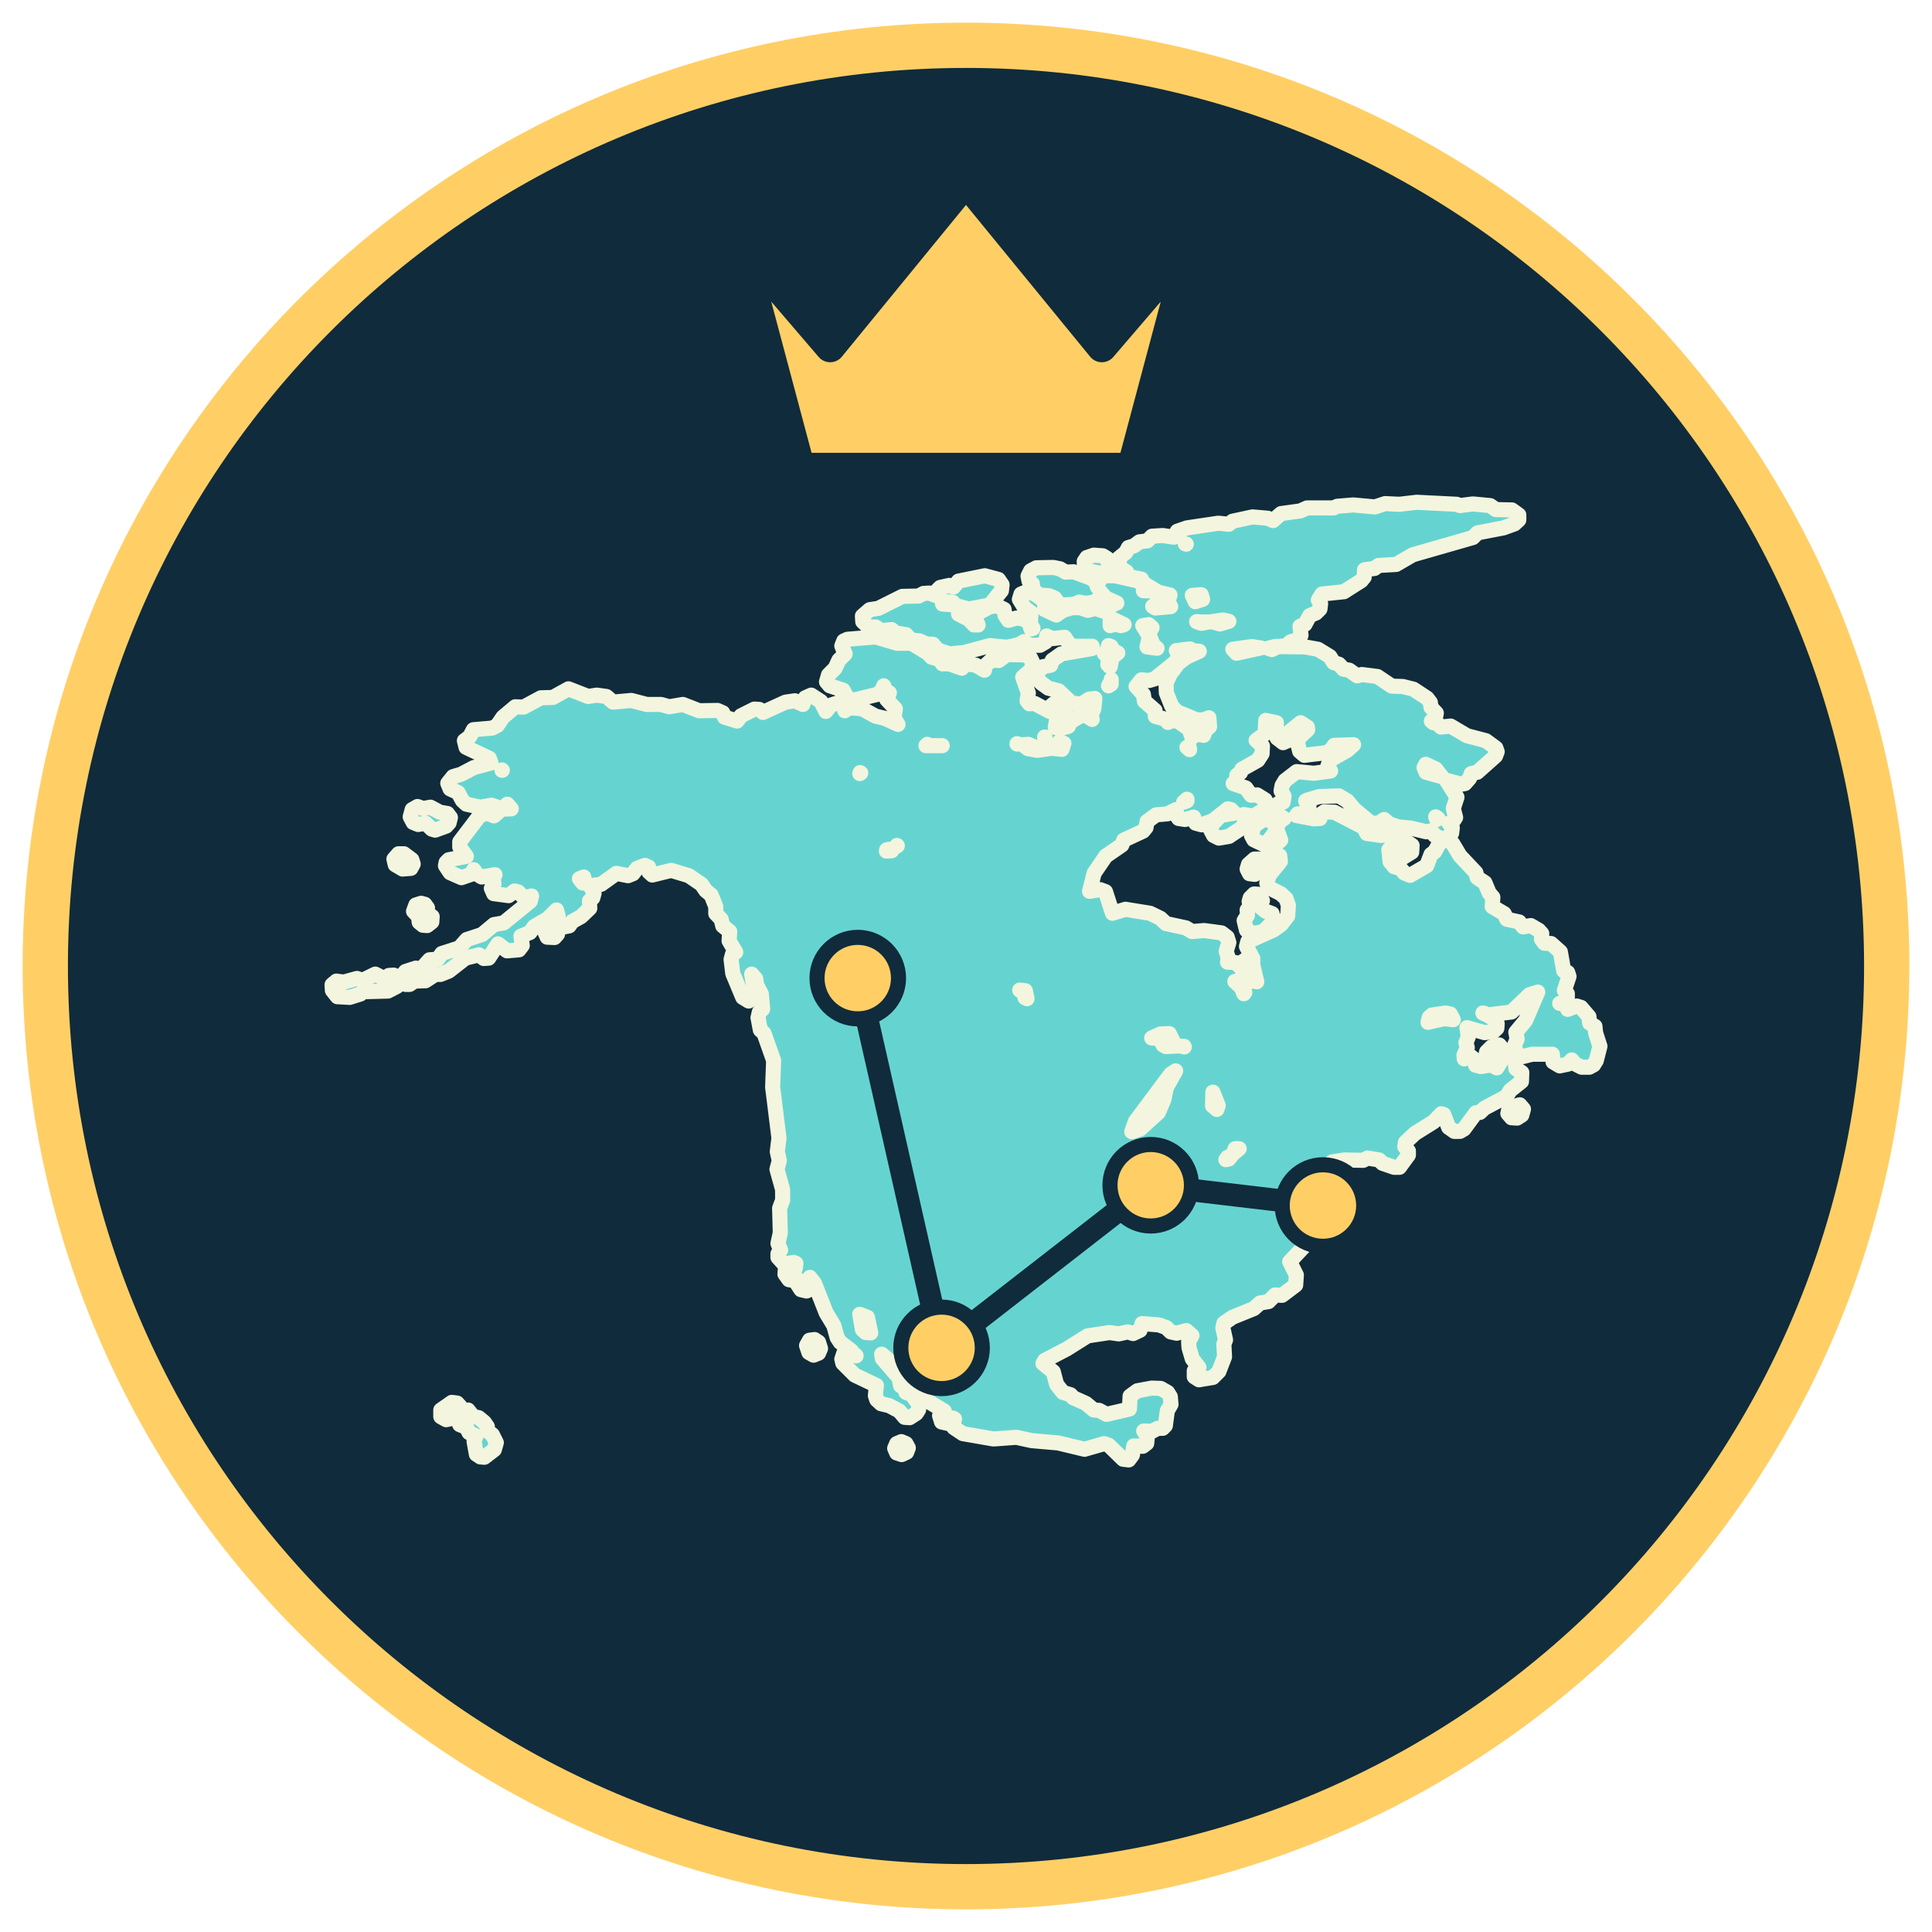
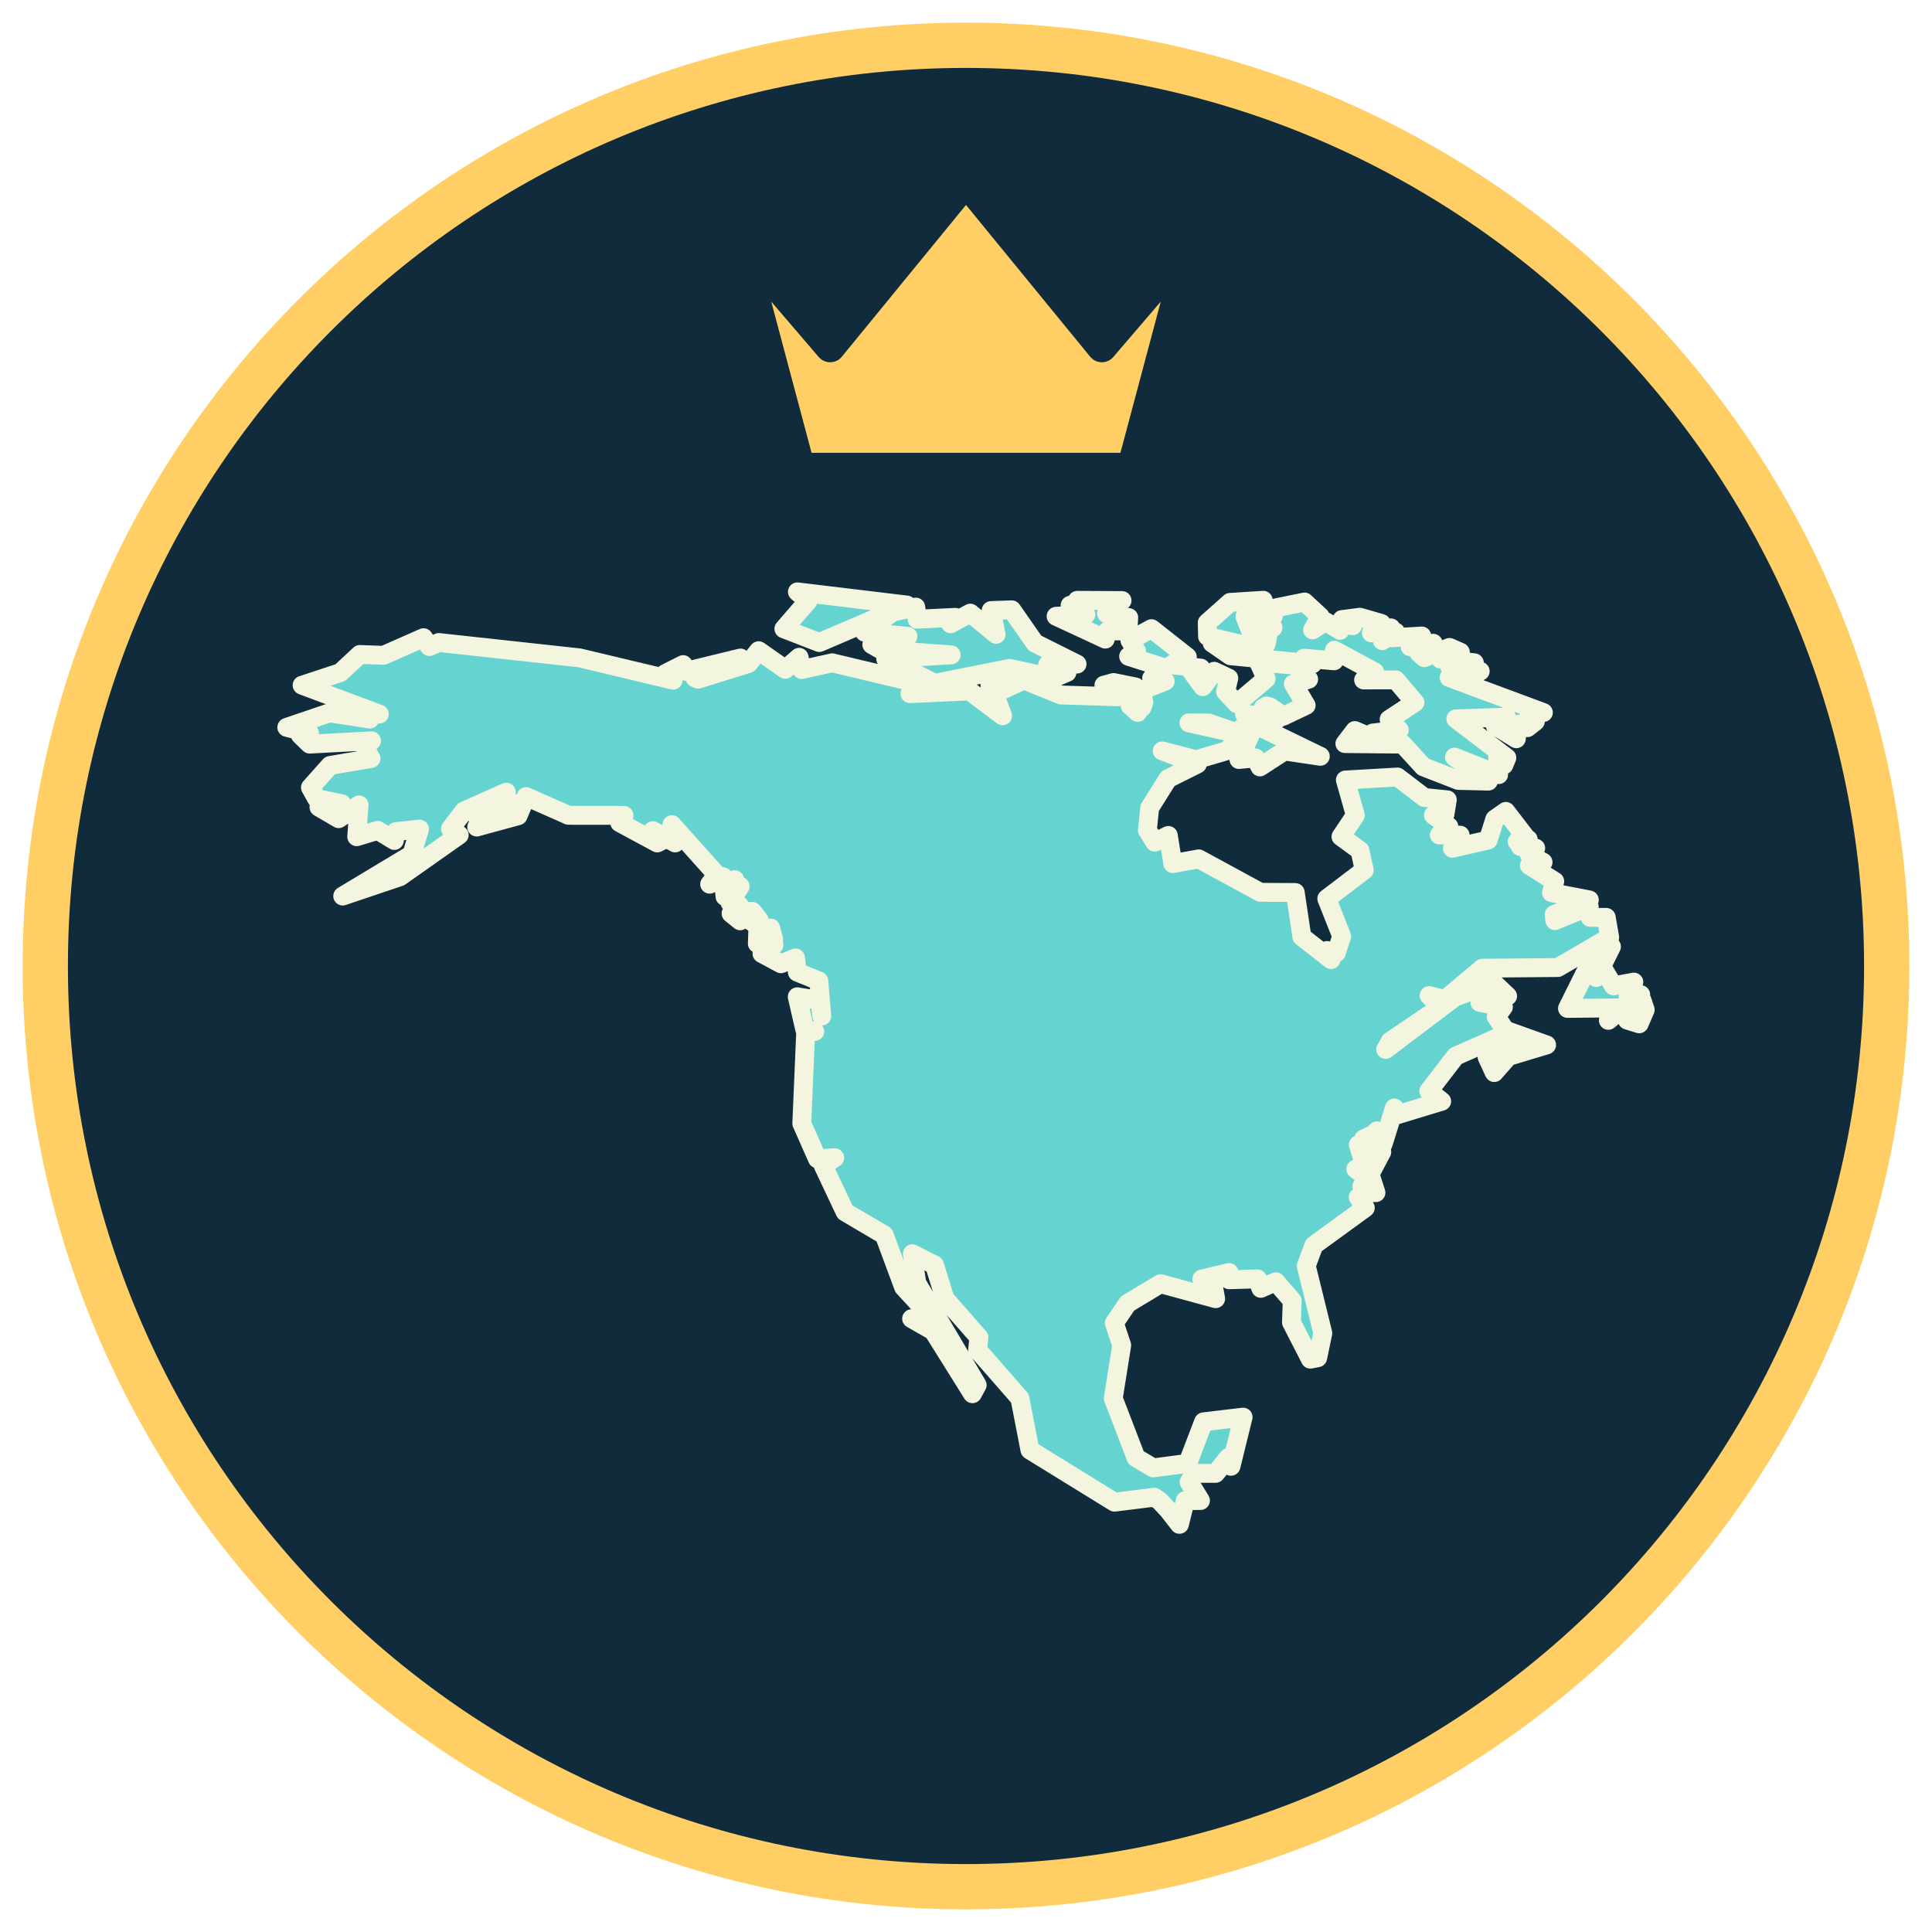
<svg xmlns="http://www.w3.org/2000/svg" width="256" height="256" viewBox="0 0 128 128">
  <circle cx="64" cy="64" r="61" fill="#102b3b" stroke="#ffcf66" stroke-width="3" />
-   <g transform="translate(49.66955 63.23761) scale(0.0220299)">
-     <path d="M-1004,41L-1035,51L-1047,65L-1046,81L-1035,90L-1023,90L-1008,80L-975,79L-946,60L-930,60L-905,50L-855,11L-814,1L-800,12L-785,11L-757,-32L-730,-11L-694,-14L-684,-27L-688,-55L-661,-66L-648,-84L-607,-108L-581,-134L-576,-116L-587,-103L-587,-89L-605,-87L-617,-70L-609,-52L-587,-51L-578,-61L-578,-79L-543,-86L-534,-99L-507,-114L-481,-139L-482,-161L-472,-170L-468,-184L-480,-207L-447,-211L-401,-244L-366,-237L-351,-243L-339,-259L-315,-268L-304,-263L-303,-248L-293,-239L-236,-253L-183,-237L-145,-211L-132,-192L-116,-179L-102,-144L-102,-123L-86,-106L-81,-86L-60,-69L-62,-41L-42,-7L-52,-0L-56,15L-51,57L-21,129L-3,140L13,128L15,112L6,59L18,73L21,92L35,119L39,164L29,173L25,190L32,227L43,237L72,319L69,399L88,552L83,593L89,620L82,646L99,707L99,739L90,763L92,837L85,869L93,889L85,900L85,911L103,931L132,926L139,929L137,944L115,942L107,949L106,961L118,978L130,980L141,974L141,988L154,1008L171,1012L184,1005L187,993L178,975L181,971L195,989L230,1078L253,1116L263,1152L272,1166L306,1192L294,1191L283,1199L277,1217L280,1229L316,1265L381,1296L378,1327L382,1339L395,1351L420,1357L450,1373L466,1392L481,1393L501,1380L508,1369L508,1352L487,1323L470,1317L466,1305L454,1297L449,1273L399,1215L397,1202L432,1232L439,1248L469,1274L471,1295L479,1307L510,1321L525,1337L585,1373L571,1387L577,1406L599,1411L611,1394L616,1397L611,1413L614,1423L641,1441L733,1457L802,1452L848,1462L928,1469L1007,1488L1066,1471L1080,1476L1123,1518L1140,1520L1151,1505L1155,1478L1182,1479L1194,1470L1196,1450L1185,1433L1210,1434L1227,1425L1242,1425L1250,1417L1256,1372L1267,1353L1265,1330L1257,1317L1236,1305L1209,1304L1166,1312L1144,1328L1142,1367L1073,1383L1051,1371L1035,1370L1011,1350L973,1333L965,1324L942,1317L923,1293L913,1255L882,1230L887,1221L954,1186L1016,1147L1082,1137L1110,1141L1137,1135L1153,1140L1174,1130L1180,1110L1231,1114L1253,1122L1266,1135L1284,1139L1313,1131L1330,1146L1320,1164L1321,1182L1331,1216L1351,1242L1337,1252L1337,1270L1351,1279L1393,1272L1411,1254L1428,1210L1426,1172L1431,1159L1423,1123L1426,1109L1452,1091L1516,1065L1535,1048L1560,1044L1580,1024L1601,1025L1642,994L1644,964L1624,924L1686,858L1698,833L1716,819L1741,777L1758,711L1751,624L1787,618L1845,619L1858,612L1893,618L1903,628L1938,640L1954,640L1981,603L1981,591L1970,578L1972,565L2001,538L2057,503L2080,479L2087,481L2102,520L2119,532L2136,532L2148,525L2184,476L2196,475L2210,462L2276,427L2287,409L2321,382L2322,355L2304,343L2302,315L2291,303L2268,307L2247,341L2230,332L2199,337L2183,333L2179,315L2169,307L2158,307L2149,314L2148,303L2158,280L2154,265L2161,248L2157,220L2210,235L2236,232L2247,222L2248,208L2238,194L2218,182L2291,173L2345,121L2370,113L2333,199L2304,234L2308,254L2299,276L2308,298L2325,307L2353,300L2414,300L2416,323L2436,335L2460,330L2472,317L2482,329L2502,339L2525,339L2538,332L2546,319L2557,276L2544,236L2542,216L2526,206L2524,187L2500,159L2487,155L2460,165L2455,152L2444,146L2459,130L2459,118L2450,108L2464,66L2460,54L2448,49L2438,-8L2410,-33L2390,-34L2381,-46L2382,-63L2373,-73L2349,-87L2326,-83L2314,-98L2277,-106L2269,-123L2233,-144L2235,-172L2224,-185L2211,-216L2188,-231L2184,-246L2136,-297L2114,-334L2098,-344L2077,-340L2060,-309L2049,-301L2036,-267L1986,-238L1969,-245L1957,-259L1938,-264L1926,-279L1922,-315L1934,-327L1935,-339L1921,-360L1898,-358L1856,-364L1847,-382L1758,-428L1728,-429L1718,-422L1715,-409L1696,-408L1644,-418L1648,-423L1670,-423L1678,-430L1682,-445L1672,-462L1676,-464L1713,-475L1772,-477L1797,-462L1819,-436L1867,-396L1890,-394L1908,-406L1923,-393L1950,-384L1989,-380L2035,-369L2050,-372L2060,-358L2081,-348L2094,-348L2111,-365L2113,-381L2103,-395L2115,-400L2123,-412L2116,-439L2127,-473L2095,-524L2140,-512L2151,-514L2165,-530L2170,-544L2188,-548L2243,-597L2248,-610L2244,-621L2214,-643L2157,-658L2108,-687L2079,-684L2069,-694L2056,-697L2050,-702L2062,-711L2065,-726L2049,-743L2047,-758L2037,-771L1996,-798L1964,-806L1931,-807L1888,-836L1841,-842L1827,-838L1803,-855L1786,-858L1772,-873L1756,-878L1745,-896L1709,-918L1670,-925L1589,-926L1570,-917L1559,-921L1579,-926L1613,-928L1626,-940L1651,-948L1658,-960L1655,-987L1670,-993L1684,-1019L1703,-1027L1715,-1039L1717,-1055L1710,-1066L1721,-1084L1787,-1091L1839,-1124L1848,-1135L1849,-1157L1879,-1161L1891,-1170L1944,-1173L1994,-1202L2175,-1254L2189,-1268L2267,-1283L2300,-1295L2313,-1307L2313,-1322L2292,-1337L2244,-1338L2227,-1350L2175,-1355L2136,-1350L2126,-1354L2006,-1360L1954,-1354L1911,-1356L1880,-1346L1815,-1352L1767,-1348L1756,-1343L1676,-1343L1656,-1334L1598,-1326L1574,-1305L1558,-1312L1512,-1316L1452,-1303L1441,-1294L1409,-1297L1315,-1283L1286,-1273L1276,-1255L1242,-1260L1210,-1258L1196,-1244L1172,-1241L1156,-1229L1139,-1224L1131,-1209L1109,-1191L1114,-1163L1133,-1151L1142,-1136L1178,-1129L1185,-1116L1228,-1090L1264,-1081L1258,-1063L1266,-1046L1220,-1042L1212,-1047L1232,-1062L1232,-1081L1216,-1093L1184,-1094L1184,-1111L1169,-1123L1099,-1139L1068,-1139L1051,-1128L1046,-1105L1041,-1121L1026,-1132L974,-1151L950,-1150L933,-1160L913,-1164L862,-1163L845,-1154L837,-1138L840,-1123L850,-1115L852,-1096L872,-1081L900,-1079L917,-1072L930,-1054L946,-1051L980,-1054L991,-1060L1010,-1056L1037,-1060L1055,-1075L1057,-1088L1071,-1072L1104,-1057L1086,-1050L1075,-1029L1039,-1041L1017,-1035L994,-1043L970,-1043L942,-1035L922,-1021L886,-1038L889,-1053L880,-1068L854,-1086L833,-1091L816,-1084L811,-1068L827,-1042L846,-1028L844,-994L852,-981L846,-979L840,-999L823,-1009L803,-1012L778,-1005L768,-1020L765,-1038L743,-1049L720,-1045L685,-1026L679,-1009L687,-991L675,-991L659,-1008L628,-1024L629,-1038L621,-1049L659,-1039L722,-1051L757,-1094L759,-1112L748,-1128L707,-1139L628,-1123L613,-1105L600,-1110L573,-1104L563,-1094L564,-1078L540,-1087L523,-1086L508,-1078L459,-1077L387,-1041L361,-1037L339,-1018L340,-1001L357,-985L379,-985L394,-974L427,-977L438,-967L470,-962L485,-946L511,-943L531,-934L551,-933L565,-916L601,-904L644,-908L722,-929L774,-924L810,-932L825,-941L841,-930L873,-930L890,-940L893,-958L910,-950L947,-954L960,-935L972,-927L1030,-927L1029,-920L937,-904L910,-885L905,-870L880,-865L864,-845L866,-829L876,-817L898,-801L929,-793L968,-756L997,-753L1021,-768L1038,-770L1035,-739L1027,-721L1030,-707L1012,-718L995,-718L965,-700L958,-686L933,-679L919,-683L924,-713L937,-713L947,-721L951,-736L945,-749L929,-756L914,-754L906,-747L902,-731L857,-755L841,-754L834,-763L838,-786L821,-834L846,-856L852,-876L845,-891L828,-901L773,-902L749,-884L726,-885L709,-869L706,-855L680,-870L657,-873L646,-870L638,-861L601,-874L580,-874L570,-888L547,-894L536,-906L487,-936L443,-936L379,-955L294,-948L283,-943L277,-928L287,-904L268,-885L257,-861L237,-841L231,-820L241,-808L281,-795L292,-774L308,-764L383,-782L397,-793L403,-808L409,-793L420,-787L412,-767L438,-739L434,-712L446,-692L407,-710L378,-717L338,-739L299,-742L286,-733L283,-749L269,-758L244,-750L229,-731L214,-761L185,-780L167,-772L160,-752L136,-763L108,-759L40,-728L29,-737L14,-738L-26,-718L-38,-702L-76,-714L-81,-727L-97,-734L-152,-733L-201,-752L-242,-745L-267,-752L-310,-752L-356,-764L-411,-759L-431,-776L-460,-780L-486,-776L-545,-799L-592,-773L-628,-772L-680,-744L-705,-745L-742,-714L-759,-689L-774,-681L-831,-676L-842,-655L-858,-643L-853,-623L-783,-590L-778,-576L-830,-562L-868,-542L-892,-535L-908,-515L-901,-498L-877,-487L-864,-463L-852,-452L-810,-443L-776,-449L-751,-440L-739,-442L-729,-452L-717,-438L-746,-437L-769,-417L-790,-425L-812,-418L-872,-339L-872,-323L-852,-295L-905,-285L-913,-277L-915,-267L-901,-246L-867,-231L-838,-241L-830,-255L-821,-242L-806,-233L-766,-240L-771,-229L-769,-213L-777,-199L-770,-183L-725,-177L-707,-191L-696,-188L-678,-170L-656,-176L-660,-160L-740,-95L-769,-90L-805,-60L-851,-45L-873,-20L-926,-3L-938,14L-963,16L-988,44L-1004,41ZM-745,-554L-745,-555L-744,-554L-745,-554ZM534,-632L543,-628L579,-628L530,-628L534,-632ZM804,-634L807,-633L804,-633L804,-634ZM821,-631L838,-632L866,-620L882,-628L888,-642L895,-633L908,-627L921,-630L932,-640L945,-635L939,-617L907,-620L865,-614L837,-619L821,-631ZM887,-654L888,-654L887,-653L887,-654ZM1079,-808L1086,-820L1087,-827L1087,-813L1079,-808ZM1162,-806L1178,-826L1201,-824L1218,-829L1281,-880L1291,-898L1283,-914L1324,-919L1336,-913L1352,-912L1313,-894L1289,-876L1265,-844L1252,-816L1253,-787L1269,-747L1285,-730L1343,-706L1363,-705L1381,-712L1383,-685L1371,-675L1365,-659L1346,-663L1330,-653L1322,-678L1287,-702L1269,-703L1258,-698L1249,-708L1220,-716L1219,-734L1187,-762L1184,-782L1162,-806ZM1225,-921L1195,-925L1202,-957L1182,-989L1200,-992L1210,-983L1202,-969L1203,-957L1214,-930L1225,-921ZM1126,-992L1117,-989L1097,-994L1084,-989L1084,-1012L1126,-992ZM1331,-1080L1358,-1082L1362,-1068L1340,-1061L1331,-1080ZM1441,-1002L1414,-994L1390,-1001L1423,-1006L1441,-1002ZM1381,-1000L1358,-996L1344,-1001L1356,-1000L1381,-1000ZM1537,-922L1464,-906L1453,-918L1510,-926L1537,-922ZM1321,-626L1322,-622L1323,-616L1315,-623L1321,-626ZM1552,-704L1584,-697L1583,-683L1590,-671L1586,-651L1604,-637L1629,-648L1634,-661L1627,-673L1657,-697L1677,-684L1678,-676L1654,-654L1647,-638L1654,-611L1668,-599L1735,-607L1749,-616L1758,-629L1816,-631L1797,-614L1746,-585L1739,-568L1747,-552L1697,-545L1645,-550L1610,-523L1601,-508L1598,-492L1607,-476L1604,-458L1588,-453L1579,-438L1586,-422L1607,-409L1595,-401L1587,-388L1586,-374L1597,-344L1587,-335L1568,-328L1560,-313L1570,-296L1594,-297L1596,-280L1562,-238L1555,-215L1563,-200L1597,-183L1613,-168L1620,-148L1618,-116L1598,-90L1576,-74L1498,-39L1494,-24L1513,12L1513,29L1504,19L1489,17L1479,24L1475,37L1460,24L1437,23L1439,10L1433,-10L1441,-36L1436,-52L1419,-65L1367,-72L1330,-69L1312,-80L1252,-93L1235,-109L1204,-124L1130,-136L1091,-124L1070,-189L1054,-195L1022,-190L1036,-245L1071,-296L1119,-329L1125,-344L1183,-371L1192,-382L1195,-400L1222,-420L1256,-423L1283,-436L1282,-420L1290,-409L1309,-406L1335,-413L1341,-395L1359,-390L1394,-403L1438,-438L1447,-436L1458,-425L1416,-418L1388,-388L1386,-375L1395,-358L1411,-350L1441,-355L1480,-381L1493,-403L1486,-421L1515,-416L1552,-439L1557,-451L1550,-465L1526,-480L1508,-479L1492,-501L1454,-514L1465,-526L1465,-539L1476,-547L1480,-557L1528,-584L1541,-604L1542,-627L1523,-644L1550,-664L1552,-704ZM1305,-458L1315,-467L1315,-462L1305,-458ZM2081,-535L2034,-548L2028,-562L2033,-572L2063,-558L2081,-535ZM2070,-409L2066,-406L2063,-414L2070,-409ZM2436,147L2436,147L2436,147L2436,147ZM2216,181L2211,179L2205,176L2210,177L2216,181ZM2107,179L2116,196L2088,193L2040,204L2044,189L2052,182L2093,176L2107,179ZM364,1138L349,1137L339,1128L331,1082L354,1091L364,1138ZM320,1207L318,1206L316,1203L320,1207ZM-495,-215L-502,-215L-512,-228L-499,-233L-495,-215ZM1515,40L1525,82L1510,79L1489,88L1484,99L1489,114L1486,118L1479,100L1459,81L1479,76L1484,54L1502,57L1511,51L1515,40ZM1310,-1235L1313,-1234L1313,-1234L1310,-1235ZM617,-1051L580,-1054L580,-1063L611,-1059L617,-1051ZM1087,-926L1093,-914L1107,-907L1090,-894L1084,-865L1077,-872L1079,-892L1066,-906L1077,-917L1079,-929L1087,-926ZM1432,617L1437,610L1448,606L1441,615L1432,617ZM1454,599L1460,584L1472,584L1454,599ZM1209,251L1235,239L1262,238L1276,267L1288,275L1252,277L1243,272L1234,253L1209,251ZM1298,276L1306,276L1307,278L1303,277L1298,276ZM1281,350L1253,400L1246,435L1229,475L1174,525L1149,533L1160,502L1266,360L1281,350ZM1393,414L1409,454L1405,466L1392,455L1393,414ZM828,130L825,117L812,107L829,109L834,133L828,130ZM411,-311L412,-315L430,-318L427,-312L411,-311ZM441,-325L443,-328L444,-327L441,-325ZM331,-544L332,-547L334,-546L331,-544Z" fill="#65d4d1" stroke="#f4f5de" stroke-width="45.393" stroke-linejoin="round" stroke-linecap="round" />
-     <path d="M2316,452L2284,461L2280,478L2291,491L2308,492L2322,483L2327,465L2316,452Z" fill="#65d4d1" stroke="#f4f5de" stroke-width="45.393" stroke-linejoin="round" stroke-linecap="round" />
-     <path d="M2231,278L2216,293L2212,314L2221,327L2239,330L2253,319L2267,287L2254,272L2231,278Z" fill="#65d4d1" stroke="#f4f5de" stroke-width="45.393" stroke-linejoin="round" stroke-linecap="round" />
-     <path d="M1972,-342L1957,-341L1940,-322L1938,-305L1947,-293L1965,-292L1991,-308L1992,-328L1972,-342Z" fill="#65d4d1" stroke="#f4f5de" stroke-width="45.393" stroke-linejoin="round" stroke-linecap="round" />
-     <path d="M1579,-366L1582,-383L1576,-396L1562,-405L1543,-405L1516,-386L1509,-358L1516,-345L1543,-332L1558,-339L1579,-366Z" fill="#65d4d1" stroke="#f4f5de" stroke-width="45.393" stroke-linejoin="round" stroke-linecap="round" />
-     <path d="M1487,-102L1494,-73L1517,-63L1546,-70L1574,-99L1571,-123L1552,-130L1533,-145L1542,-162L1532,-181L1517,-182L1505,-170L1502,-159L1507,-147L1496,-134L1497,-118L1487,-102Z" fill="#65d4d1" stroke="#f4f5de" stroke-width="45.393" stroke-linejoin="round" stroke-linecap="round" />
-     <path d="M1496,-257L1503,-243L1519,-241L1543,-258L1546,-276L1535,-287L1518,-287L1500,-271L1496,-257Z" fill="#65d4d1" stroke="#f4f5de" stroke-width="45.393" stroke-linejoin="round" stroke-linecap="round" />
-     <path d="M1019,-1154L1056,-1146L1072,-1151L1080,-1168L1075,-1191L1062,-1199L1035,-1201L1014,-1194L1006,-1182L1007,-1164L1019,-1154Z" fill="#65d4d1" stroke="#f4f5de" stroke-width="45.393" stroke-linejoin="round" stroke-linecap="round" />
-     <path d="M442,1471L436,1485L442,1499L457,1504L472,1497L477,1484L470,1471L456,1465L442,1471Z" fill="#65d4d1" stroke="#f4f5de" stroke-width="45.393" stroke-linejoin="round" stroke-linecap="round" />
-     <path d="M207,1199L213,1185L207,1166L195,1158L180,1160L171,1176L178,1197L192,1205L207,1199Z" fill="#65d4d1" stroke="#f4f5de" stroke-width="45.393" stroke-linejoin="round" stroke-linecap="round" />
-     <path d="M-896,1347L-929,1370L-929,1390L-913,1399L-880,1392L-872,1414L-852,1422L-844,1438L-823,1448L-829,1464L-822,1503L-810,1511L-798,1512L-768,1489L-762,1468L-774,1444L-789,1433L-789,1420L-798,1407L-815,1393L-832,1389L-847,1370L-870,1375L-871,1359L-880,1349L-896,1347Z" fill="#65d4d1" stroke="#f4f5de" stroke-width="45.393" stroke-linejoin="round" stroke-linecap="round" />
-     <path d="M-982,-439L-999,-445L-1015,-436L-1021,-414L-1012,-397L-997,-391L-975,-395L-956,-377L-946,-374L-913,-386L-904,-396L-900,-412L-909,-424L-932,-428L-960,-443L-982,-439Z" fill="#65d4d1" stroke="#f4f5de" stroke-width="45.393" stroke-linejoin="round" stroke-linecap="round" />
-     <path d="M-1011,-130L-996,-114L-994,-97L-983,-88L-970,-87L-956,-98L-955,-114L-971,-126L-969,-140L-977,-151L-988,-154L-1004,-149L-1011,-130Z" fill="#65d4d1" stroke="#f4f5de" stroke-width="45.393" stroke-linejoin="round" stroke-linecap="round" />
-     <path d="M-1056,-303L-1070,-287L-1066,-270L-1044,-257L-1019,-259L-1012,-272L-1016,-285L-1040,-303L-1056,-303Z" fill="#65d4d1" stroke="#f4f5de" stroke-width="45.393" stroke-linejoin="round" stroke-linecap="round" />
-     <path d="M-1255,108L-1240,127L-1203,129L-1171,119L-1163,112L-1088,110L-1061,96L-1055,80L-1060,69L-1071,62L-1085,63L-1096,74L-1126,59L-1165,78L-1181,72L-1221,83L-1243,80L-1256,91L-1255,108Z" fill="#65d4d1" stroke="#f4f5de" stroke-width="45.393" stroke-linejoin="round" stroke-linecap="round" />
-   </g>
-   <path d="M56.829,64.802 L62.381,89.299" fill="none" stroke="#102b3b" stroke-width="1.5" stroke-linejoin="round" stroke-linecap="round" />
-   <path d="M62.381,89.299 L76.238,78.526" fill="none" stroke="#102b3b" stroke-width="1.5" stroke-linejoin="round" stroke-linecap="round" />
-   <path d="M76.238,78.526 L87.649,79.87" fill="none" stroke="#102b3b" stroke-width="1.5" stroke-linejoin="round" stroke-linecap="round" />
-   <circle cx="56.829" cy="64.802" r="2.7" fill="#ffcf66" stroke="#102b3b" stroke-width="1" />
-   <circle cx="62.381" cy="89.299" r="2.7" fill="#ffcf66" stroke="#102b3b" stroke-width="1" />
-   <circle cx="76.238" cy="78.526" r="2.7" fill="#ffcf66" stroke="#102b3b" stroke-width="1" />
-   <circle cx="87.649" cy="79.87" r="2.7" fill="#ffcf66" stroke="#102b3b" stroke-width="1" />
+   <path d="M48.668,58.892 L48.034,59.398 L47.891,58.076 L47.016,58.580 L47.487,57.953 L44.514,54.634 L44.727,55.846 L43.247,55.032 L43.970,55.633 L43.544,55.848 L41.056,54.503 L41.343,54.022 L37.666,54.017 L34.856,52.775 L34.326,54.046 L31.583,54.794 L32.287,54.270 L31.658,54.259 L32.072,53.267 L33.824,53.129 L33.061,52.824 L33.544,52.484 L30.744,53.729 L29.845,54.907 L30.423,55.321 L26.494,58.089 L22.706,59.366 L27.285,56.611 L27.794,54.929 L26.234,55.094 L26.124,55.683 L25.023,55.015 L23.634,55.435 L23.789,53.327 L22.437,54.239 L21.132,53.475 L22.639,53.252 L20.967,52.896 L20.567,52.172 L21.869,50.713 L24.584,50.253 L24.144,49.454 L24.615,49.080 L20.517,49.300 L19.904,48.707 L20.506,48.574 L19.000,48.189 L21.829,47.228 L24.500,47.641 L23.812,47.411 L23.465,46.857 L24.066,47.361 L25.129,47.311 L20.015,45.398 L22.550,44.561 L23.840,43.361 L25.411,43.416 L28.058,42.249 L28.445,42.834 L29.074,42.568 L38.390,43.584 L44.596,45.063 L44.088,44.622 L45.259,44.032 L45.441,44.476 L49.056,43.595 L46.601,44.468 L46.031,44.898 L46.249,44.999 L49.590,43.961 L50.262,43.111 L52.027,44.344 L52.941,43.547 L53.110,44.360 L55.135,43.913 L61.198,45.358 L60.287,45.957 L64.232,45.777 L66.426,47.424 L65.881,45.957 L67.603,45.158 L65.597,45.611 L65.579,45.152 L67.280,44.820 L70.277,46.043 L74.070,46.165 L73.138,45.394 L73.779,45.219 L75.228,45.512 L74.917,46.276 L75.658,46.789 L74.875,46.749 L75.370,47.199 L75.176,46.867 L75.673,46.855 L75.782,46.532 L75.625,45.748 L77.194,45.130 L76.296,44.940 L77.129,44.240 L74.775,43.486 L75.299,43.137 L74.856,42.423 L76.287,41.651 L78.663,43.520 L77.631,44.046 L79.558,44.265 L78.918,44.442 L79.689,45.494 L80.444,44.473 L81.410,44.931 L81.197,45.821 L81.941,46.620 L83.884,44.971 L83.385,43.864 L85.828,44.074 L86.703,45.002 L85.689,45.309 L86.535,46.731 L85.023,47.452 L84.141,46.831 L83.901,46.773 L83.692,46.899 L84.663,47.615 L82.449,47.296 L83.033,47.713 L81.868,48.519 L80.078,47.902 L78.770,47.890 L82.200,48.664 L81.359,49.713 L79.249,50.335 L77.001,49.750 L79.328,50.621 L77.383,51.591 L76.170,53.520 L76.017,54.996 L76.505,55.793 L77.404,55.351 L77.701,57.214 L79.421,56.902 L83.496,59.118 L85.813,59.130 L86.254,62.067 L88.188,63.577 L87.922,62.974 L88.534,63.125 L88.889,62.029 L87.903,59.539 L90.385,57.650 L90.103,56.350 L88.844,55.430 L89.793,54.012 L89.134,51.677 L92.587,51.479 L94.367,52.837 L95.887,52.990 L95.730,53.956 L94.965,54.007 L95.987,54.754 L95.355,55.315 L96.738,55.332 L96.224,56.201 L98.593,55.655 L99.036,54.265 L99.764,53.757 L101.032,55.406 L100.515,55.760 L101.250,55.611 L100.729,56.085 L101.745,56.192 L101.327,56.628 L102.232,57.123 L101.325,57.338 L103.006,58.389 L102.791,59.137 L105.296,59.622 L102.964,60.591 L103.015,60.991 L105.287,60.065 L105.353,60.781 L106.417,60.779 L106.646,62.102 L103.210,64.102 L98.208,64.146 L95.730,66.225 L94.682,65.960 L95.480,66.700 L92.111,68.982 L91.804,69.526 L96.399,66.053 L98.966,65.123 L99.882,65.994 L98.045,66.408 L99.605,66.715 L99.125,67.360 L99.732,68.249 L102.468,69.229 L99.931,69.995 L98.998,71.061 L98.524,70.042 L100.646,69.153 L99.473,69.164 L99.908,68.667 L99.660,68.552 L96.440,69.974 L94.660,72.287 L95.516,72.963 L92.367,73.919 L92.457,73.605 L92.381,73.405 L91.637,75.789 L91.215,74.922 L91.547,76.321 L90.849,77.638 L90.897,75.201 L90.353,75.450 L90.532,76.672 L89.994,75.843 L90.577,77.740 L90.485,77.804 L90.306,77.566 L89.822,77.455 L90.417,77.901 L90.798,77.885 L91.161,79.015 L90.839,78.147 L90.938,78.711 L90.226,78.591 L90.986,78.990 L89.987,79.316 L90.455,80.023 L87.053,82.497 L86.541,83.862 L87.640,88.324 L87.301,89.954 L86.813,90.049 L85.563,87.609 L85.612,86.175 L84.526,84.919 L83.532,85.356 L83.310,84.730 L81.437,84.788 L81.433,84.309 L79.624,84.739 L80.350,84.979 L80.541,86.042 L76.887,85.047 L74.706,86.360 L73.826,87.653 L74.316,89.128 L73.756,92.645 L75.267,96.576 L76.405,97.251 L78.687,96.951 L79.740,94.199 L82.359,93.888 L81.556,97.145 L81.384,96.561 L80.536,97.614 L79.111,97.613 L78.783,98.192 L79.534,99.414 L78.529,99.417 L78.140,100.992 L77.413,100.059 L76.829,99.434 L76.472,99.195 L73.836,99.523 L68.236,96.070 L67.570,92.642 L64.769,89.440 L64.854,88.607 L62.604,86.040 L61.914,83.808 L60.443,83.063 L60.741,85.003 L64.741,91.762 L64.427,92.338 L61.829,88.181 L60.396,87.365 L61.117,87.427 L61.133,86.652 L59.866,85.278 L58.583,81.824 L55.990,80.295 L54.544,77.234 L55.303,76.704 L54.155,76.773 L53.121,74.435 L53.382,68.271 L53.982,68.338 L53.317,68.208 L52.820,66.038 L54.326,66.289 L54.444,67.315 L54.248,64.986 L52.826,64.409 L52.704,63.464 L51.741,63.851 L50.483,63.176 L51.276,62.605 L50.372,62.636 L50.694,61.931 L51.258,62.236 L51.061,61.488 L50.176,62.517 L50.214,61.358 L49.342,60.715 L50.312,60.982 L49.840,60.379 L49.507,60.396 L49.036,61.006 L48.435,60.518 L48.988,59.995 L48.361,59.798 L49.039,58.722 L48.658,59.140 L48.708,58.829 L48.622,58.482 L48.676,58.282 L48.582,58.523 L48.668,58.892 Z" fill="#65d4d1" stroke="#f4f5de" stroke-width="1.25" stroke-linejoin="round" stroke-linecap="round" />
+   <path d="M60.764,41.025 L63.299,40.900 L62.983,41.327 L64.283,40.621 L65.995,42.024 L65.664,40.450 L67.032,40.402 L68.566,42.604 L71.357,43.998 L69.408,44.047 L70.691,44.549 L69.829,44.919 L66.894,44.283 L61.935,45.273 L58.679,43.648 L63.016,43.385 L58.374,43.053 L57.758,42.704 L60.154,42.161 L57.282,41.881 L59.164,40.548 L60.673,40.220 L60.764,41.025 Z" fill="#65d4d1" stroke="#f4f5de" stroke-width="1.25" stroke-linejoin="round" stroke-linecap="round" />
+   <path d="M52.831,39.212 L60.085,40.086 L54.278,42.570 L51.935,41.660 L53.532,39.811 L52.831,39.212 Z" fill="#65d4d1" stroke="#f4f5de" stroke-width="1.25" stroke-linejoin="round" stroke-linecap="round" />
+   <path d="M83.146,48.010 L87.475,50.107 L85.103,49.754 L83.475,50.811 L83.181,50.212 L82.083,50.320 L83.146,48.010 Z" fill="#65d4d1" stroke="#f4f5de" stroke-width="1.25" stroke-linejoin="round" stroke-linecap="round" />
+   <path d="M74.338,39.788 L73.309,40.648 L74.782,40.916 L74.726,41.809 L73.394,41.790 L73.227,42.343 L69.970,40.829 L71.939,40.718 L70.898,40.102 L71.679,40.140 L71.372,39.773 L74.338,39.788 Z" fill="#65d4d1" stroke="#f4f5de" stroke-width="1.25" stroke-linejoin="round" stroke-linecap="round" />
+   <path d="M83.882,42.669 L84.015,42.018 L83.070,41.651 L84.340,41.577 L83.278,40.837 L84.360,40.814 L83.426,40.496 L86.427,39.885 L87.463,40.842 L86.958,41.733 L87.811,41.177 L88.782,41.761 L88.693,41.275 L89.615,41.454 L88.909,41.047 L90.101,40.893 L91.522,41.304 L90.858,41.930 L92.149,41.599 L91.580,42.445 L92.461,41.874 L92.203,42.253 L94.197,42.137 L93.423,42.845 L94.951,42.617 L94.002,43.258 L94.361,43.572 L96.030,42.894 L96.752,43.207 L95.431,43.660 L97.680,43.911 L96.060,44.208 L98.067,44.470 L96.007,44.884 L102.253,47.207 L101.282,47.416 L101.720,47.799 L101.199,48.208 L100.576,47.988 L100.460,48.943 L99.061,48.080 L99.806,47.508 L96.451,47.629 L99.833,50.205 L99.635,50.682 L99.224,50.146 L99.289,51.321 L96.365,50.158 L98.610,51.752 L96.617,51.704 L94.305,50.805 L92.925,49.300 L89.102,49.264 L89.763,48.401 L91.225,49.033 L90.955,48.562 L92.707,48.368 L92.032,47.663 L93.745,46.540 L92.473,45.045 L90.342,45.048 L91.072,44.517 L88.407,43.080 L88.386,43.781 L86.391,43.606 L86.960,43.982 L81.519,43.443 L80.307,42.607 L82.112,42.659 L80.003,42.162 L79.981,41.258 L81.499,39.909 L83.695,39.770 L82.481,40.850 L82.831,41.742 L83.763,42.306 L82.542,42.659 L83.882,42.669 Z" fill="#65d4d1" stroke="#f4f5de" stroke-width="1.25" stroke-linejoin="round" stroke-linecap="round" />
+   <path d="M106.764,62.716 L105.750,64.764 L106.251,64.246 L106.895,65.316 L108.247,65.066 L107.861,66.024 L108.701,65.898 L108.057,66.651 L108.792,66.279 L109.000,66.897 L108.600,67.829 L107.815,67.588 L107.801,66.576 L106.556,67.601 L107.339,66.777 L103.849,66.809 L105.583,63.321 L106.764,62.716 Z" fill="#65d4d1" stroke="#f4f5de" stroke-width="1.25" stroke-linejoin="round" stroke-linecap="round" />
  <g transform="translate(64 21)">
    <path d="M-15,-5 L-9,2 L0,-9 L9,2 L15,-5 L11,10 H-11 Z" fill="#ffcf66" stroke="#102b3b" stroke-width="2" stroke-linejoin="round" stroke-linecap="round" />
  </g>
</svg>
